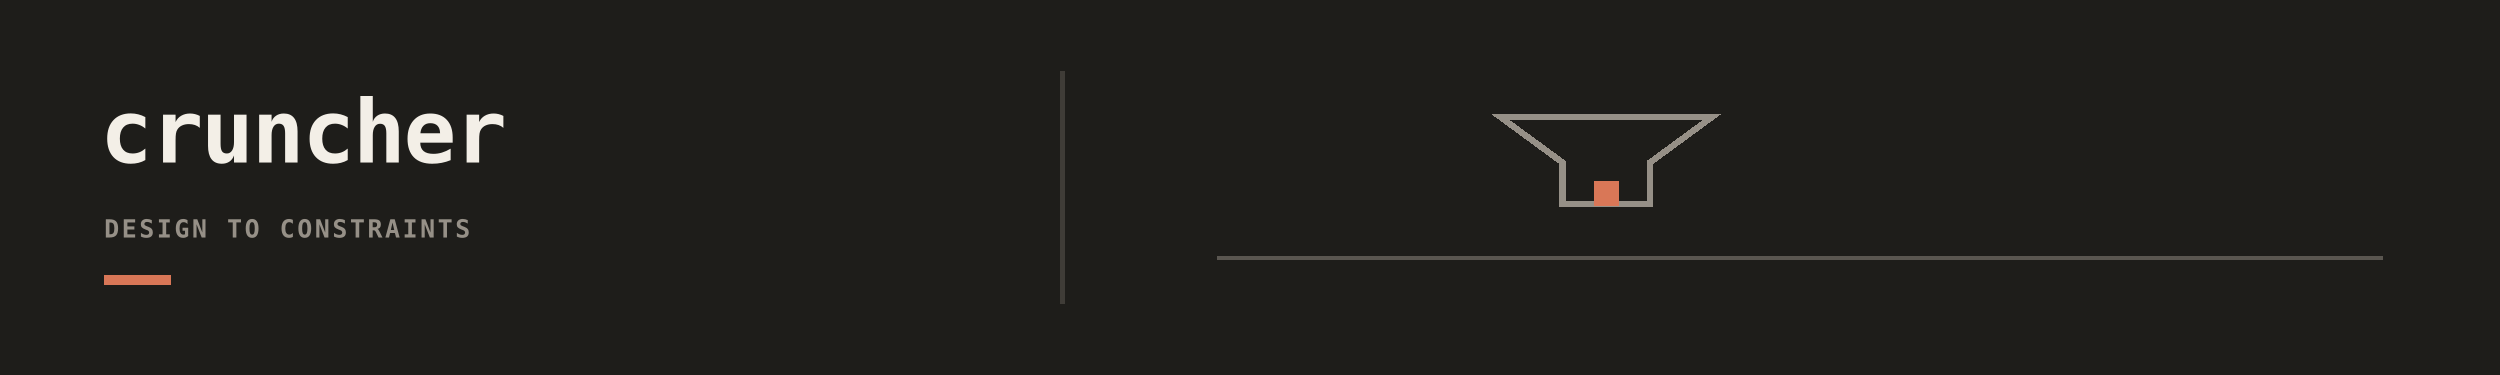
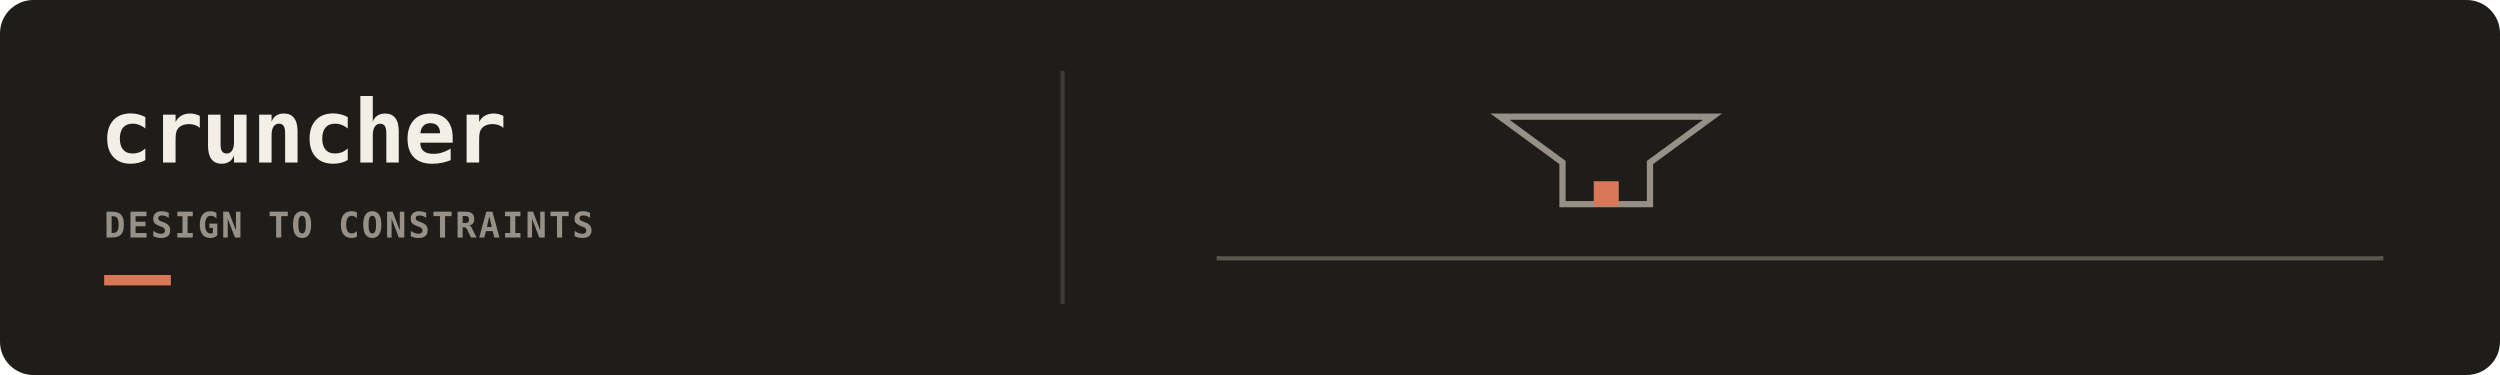
- <svg xmlns="http://www.w3.org/2000/svg" width="1200" height="180" viewBox="0 0 1200 180" fill="none" role="img" aria-labelledby="cruncher-banner-title cruncher-banner-description" shape-rendering="crispEdges">
-   <rect width="1200" height="180" fill="#1E1D1A" />
+ <svg xmlns="http://www.w3.org/2000/svg" width="1200" height="180" viewBox="0 0 1200 180" fill="none" role="img" aria-labelledby="cruncher-banner-title cruncher-banner-description" shape-rendering="geometricPrecision">
+   <rect width="1200" height="180" rx="16" fill="#1E1D1A" />
  <g font-family="Menlo, Monaco, Consolas, monospace">
    <text x="48" y="78" fill="#F3EFE7" font-size="42" font-weight="700" letter-spacing="-1">cruncher</text>
-     <text x="50" y="114" fill="#969087" font-size="12" font-weight="700" letter-spacing="1.2">DESIGN TO CONSTRAINTS</text>
+     <text x="50" y="114" fill="#969087" font-size="17" font-weight="700" letter-spacing="1">DESIGN TO CONSTRAINTS</text>
    <rect x="50" y="132" width="32" height="5" fill="#D97757" />
  </g>
  <path d="M510 34V146" stroke="#3F3C37" stroke-width="2" />
  <path d="M584 124H1144" stroke="#5A5650" stroke-width="2" />
  <g transform="translate(720 48)">
    <path d="M0 8H102L72 30V50H30V30Z" stroke="#969087" stroke-width="3" fill="none" />
    <rect x="45" y="39" width="12" height="12" fill="#D97757" />
  </g>
</svg>
